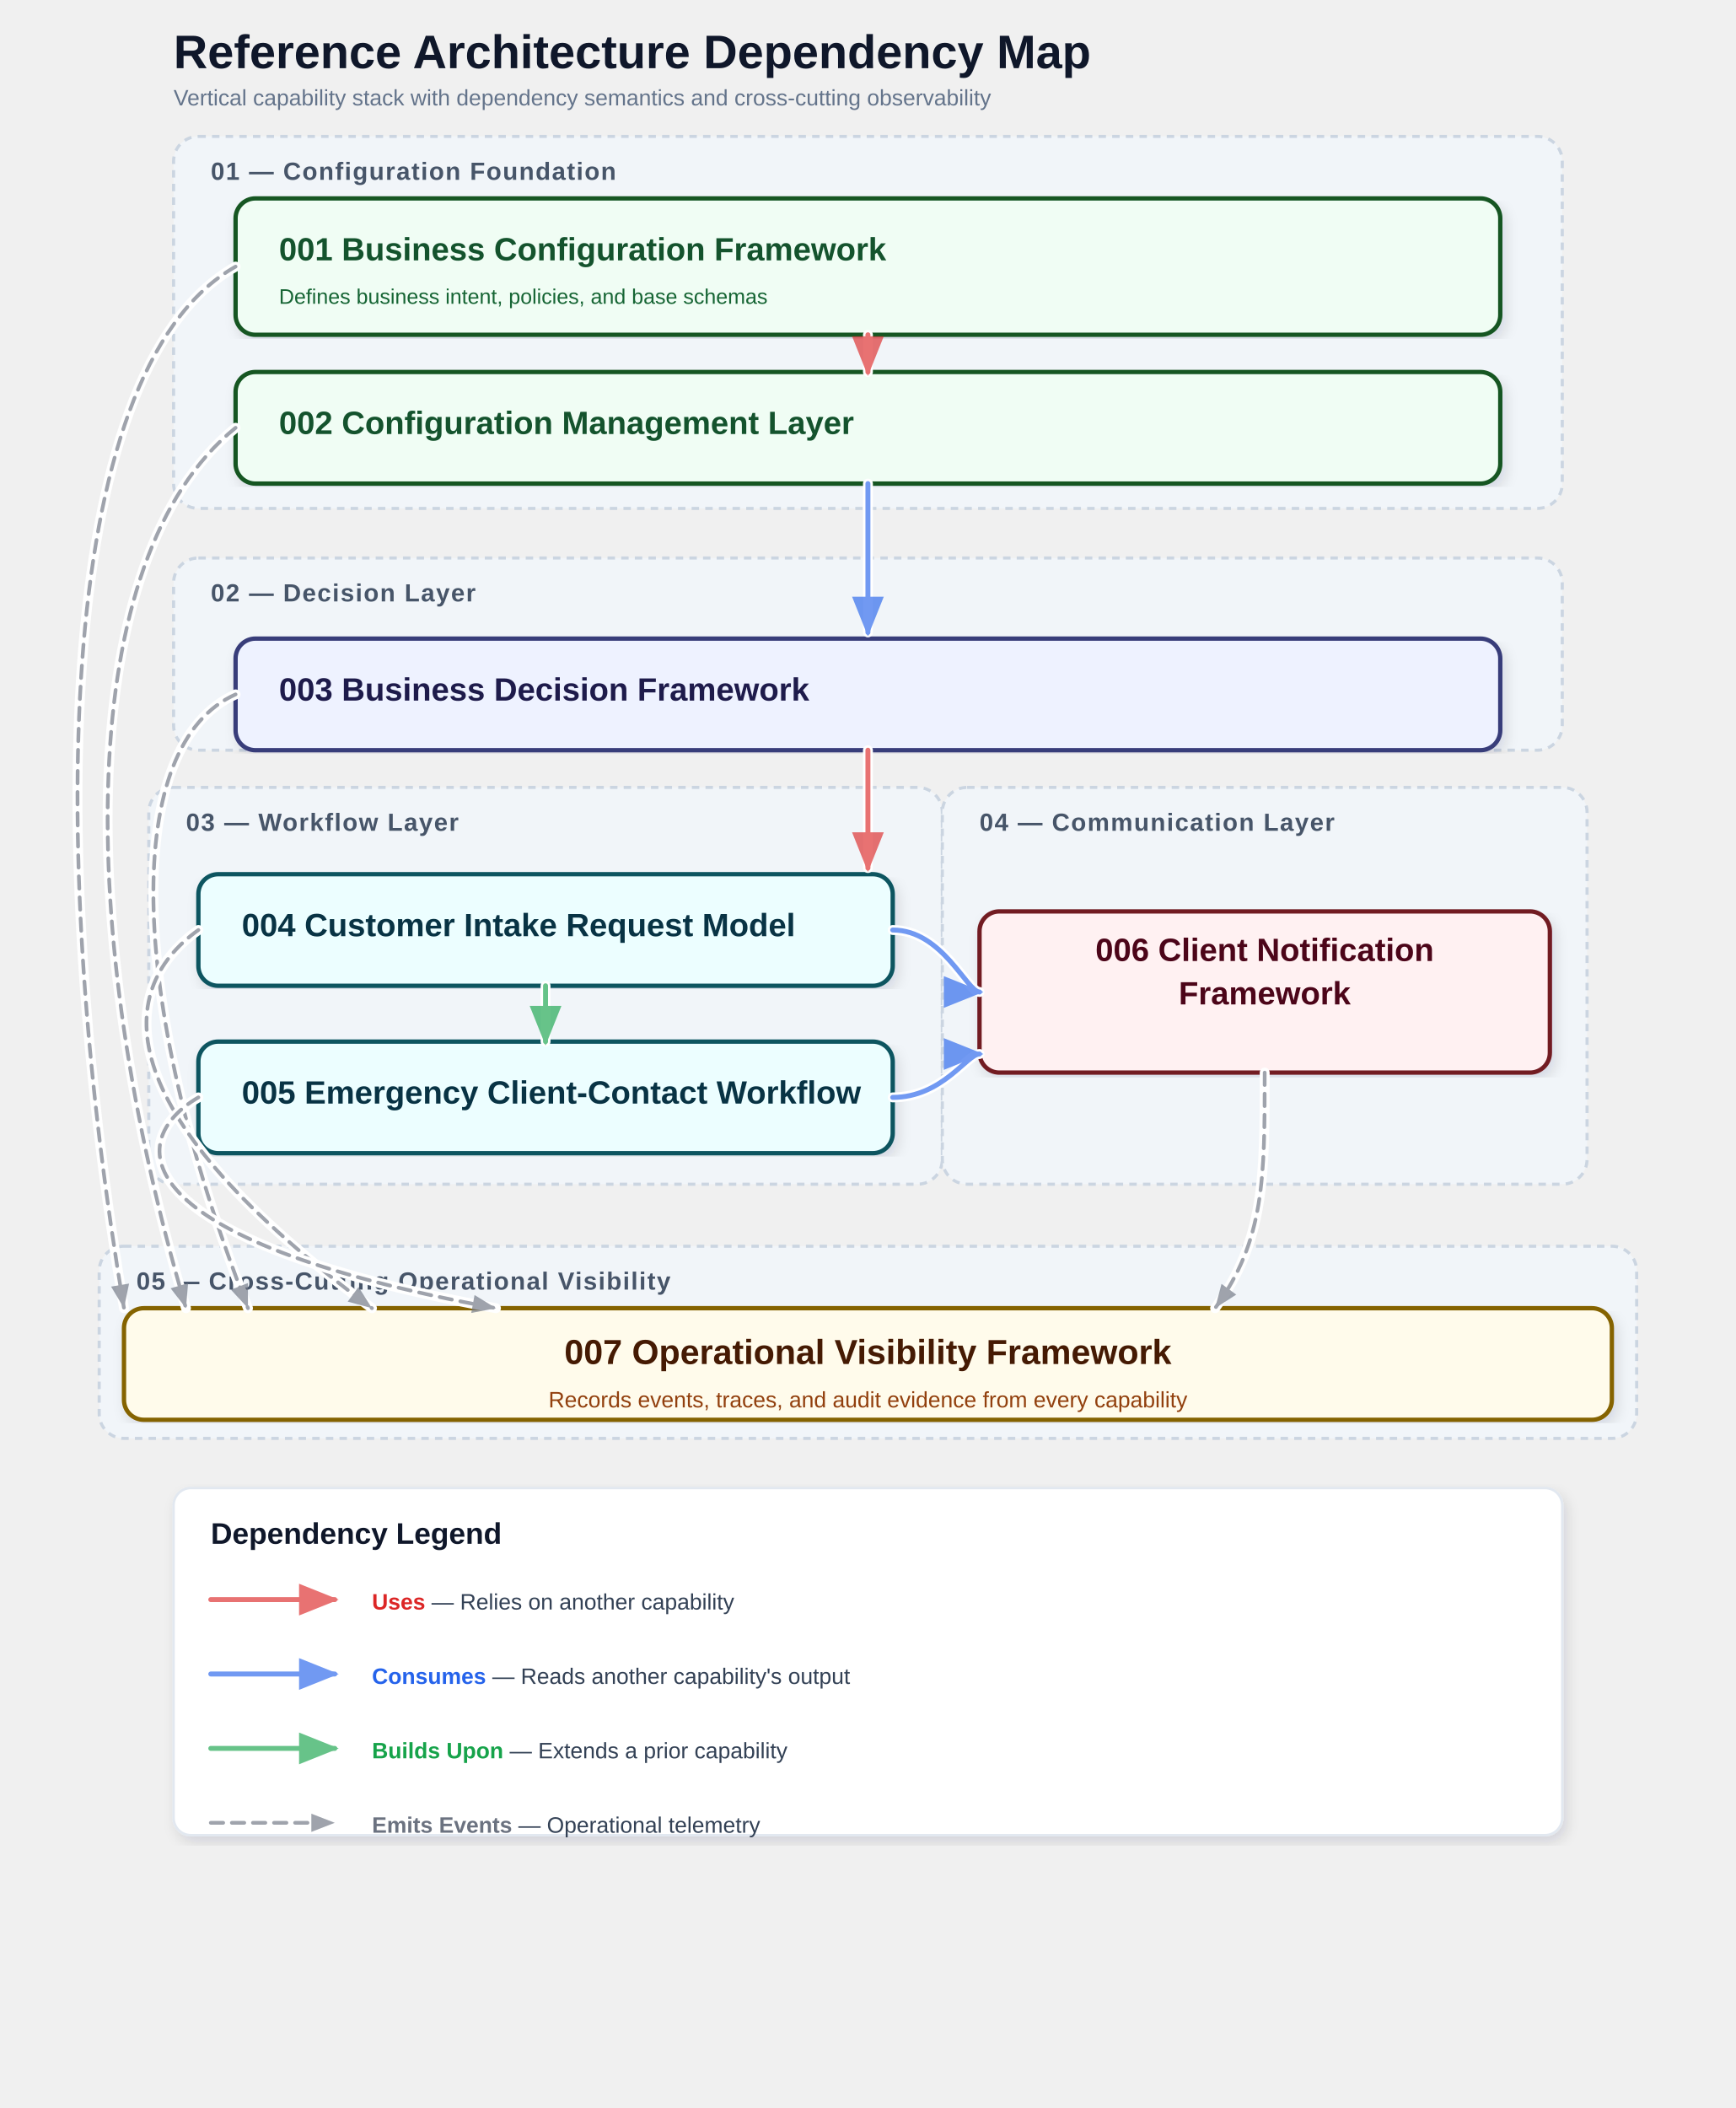
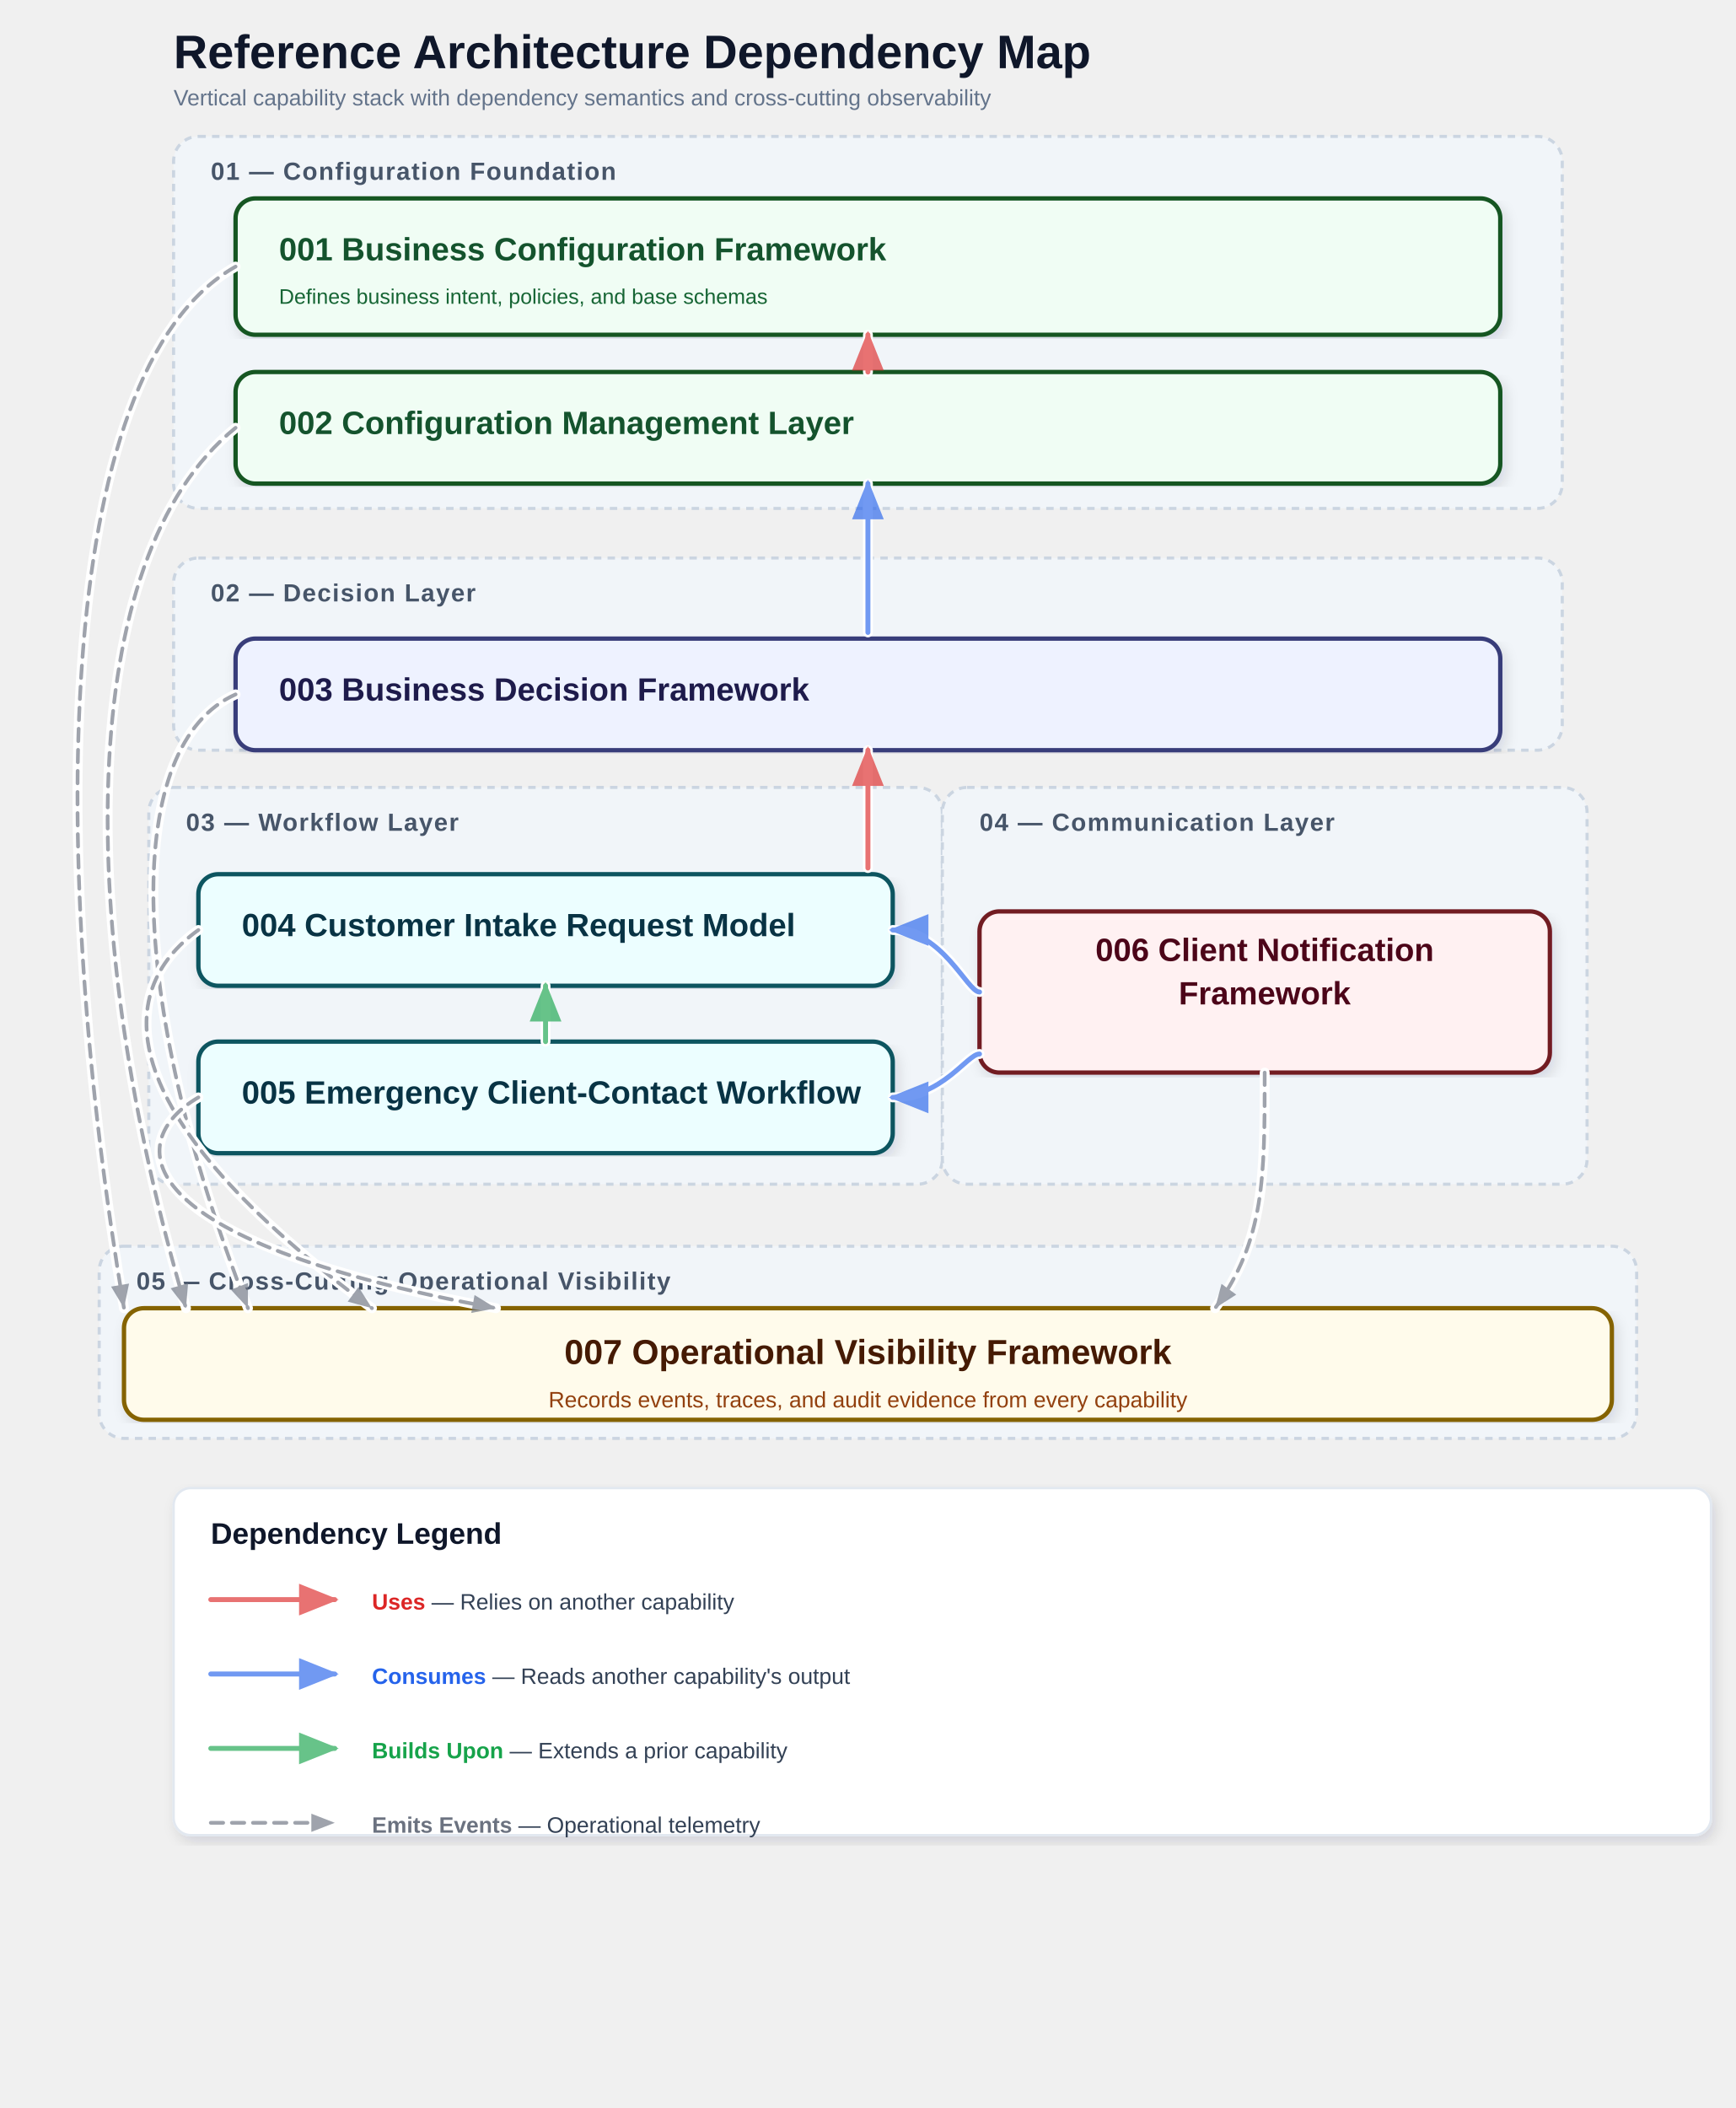
<svg xmlns="http://www.w3.org/2000/svg" id="my-svg" width="100%" viewBox="0 0 1400 1700" style="background-color: #fafafa;" role="graphics-document document" aria-label="Reference Architecture Dependency Map">
  <defs>
    <filter id="softShadow" x="-5%" y="-3%" width="110%" height="106%">
      <feDropShadow dx="3" dy="5" stdDeviation="5" flood-color="#0f172a" flood-opacity="0.12" />
    </filter>
    <marker id="arrowRed" viewBox="0 0 10 10" refX="9" refY="5" markerWidth="8" markerHeight="8" orient="auto-start-reverse">
      <path d="M 0 1 L 10 5 L 0 9 z" fill="#dc2626" />
    </marker>
    <marker id="arrowBlue" viewBox="0 0 10 10" refX="9" refY="5" markerWidth="8" markerHeight="8" orient="auto-start-reverse">
      <path d="M 0 1 L 10 5 L 0 9 z" fill="#2563eb" />
    </marker>
    <marker id="arrowGreen" viewBox="0 0 10 10" refX="9" refY="5" markerWidth="8" markerHeight="8" orient="auto-start-reverse">
      <path d="M 0 1 L 10 5 L 0 9 z" fill="#16a34a" />
    </marker>
    <marker id="arrowGray" viewBox="0 0 10 10" refX="9" refY="5" markerWidth="7" markerHeight="7" orient="auto-start-reverse">
      <path d="M 0 1.5 L 9 5 L 0 8.5 z" fill="#6b7280" />
    </marker>
  </defs>
  <style>
    .title-main { font-family: "trebuchet ms", verdana, arial, sans-serif; font-size: 38px; font-weight: 800; fill: #0f172a; }
    .title-sub { font-family: "trebuchet ms", verdana, arial, sans-serif; font-size: 18px; fill: #64748b; }
    .section-label { font-family: "trebuchet ms", verdana, arial, sans-serif; font-size: 20px; font-weight: 700; fill: #475569; text-transform: uppercase; letter-spacing: 1px; }
    .group-bg { fill: #f1f5f9; stroke: #cbd5e1; stroke-width: 2.5px; stroke-dasharray: 6 5; rx: 20px; ry: 20px; }

    .node-fnd { fill: #f0fdf4; stroke: #155724; stroke-width: 3.5px; rx: 16px; filter: url(#softShadow); }
    .node-fnd-title { font-family: "trebuchet ms", verdana, arial, sans-serif; font-size: 26px; font-weight: 800; fill: #14532d; }
    .node-fnd-sub { font-family: "trebuchet ms", verdana, arial, sans-serif; font-size: 17px; fill: #166534; }

    .node-dec { fill: #eef2ff; stroke: #383d7a; stroke-width: 3.5px; rx: 16px; filter: url(#softShadow); }
    .node-dec-title { font-family: "trebuchet ms", verdana, arial, sans-serif; font-size: 26px; font-weight: 800; fill: #1e1b4b; }

    .node-wrk { fill: #ecfeff; stroke: #0c5460; stroke-width: 3.5px; rx: 16px; filter: url(#softShadow); }
    .node-wrk-title { font-family: "trebuchet ms", verdana, arial, sans-serif; font-size: 26px; font-weight: 800; fill: #083344; }

    .node-com { fill: #fff1f2; stroke: #721c24; stroke-width: 3.5px; rx: 16px; filter: url(#softShadow); }
    .node-com-title { font-family: "trebuchet ms", verdana, arial, sans-serif; font-size: 26px; font-weight: 800; fill: #4c0519; }

    .node-vis { fill: #fffbeb; stroke: #856404; stroke-width: 3.5px; rx: 16px; filter: url(#softShadow); }
    .node-vis-title { font-family: "trebuchet ms", verdana, arial, sans-serif; font-size: 28px; font-weight: 800; fill: #451a03; }
    .node-vis-sub { font-family: "trebuchet ms", verdana, arial, sans-serif; font-size: 18px; fill: #92400e; }

    .conn-uses { fill: none; stroke: #dc2626; stroke-width: 4px; stroke-linecap: round; stroke-linejoin: round; opacity: 0.65; }
    .conn-consumes { fill: none; stroke: #2563eb; stroke-width: 4px; stroke-linecap: round; stroke-linejoin: round; opacity: 0.65; }
    .conn-builds { fill: none; stroke: #16a34a; stroke-width: 4px; stroke-linecap: round; stroke-linejoin: round; opacity: 0.65; }
    .conn-emits { fill: none; stroke: #6b7280; stroke-width: 3px; stroke-dasharray: 10 7; stroke-linecap: round; stroke-linejoin: round; opacity: 0.65; }

    .halo { fill: none; stroke: #ffffff; stroke-width: 8px; stroke-linecap: round; stroke-linejoin: round; }

    .legend-box { fill: #ffffff; stroke: #e2e8f0; stroke-width: 2px; rx: 14px; filter: url(#softShadow); }
    .legend-title { font-family: "trebuchet ms", verdana, arial, sans-serif; font-size: 24px; font-weight: 800; fill: #0f172a; }
    .legend-text { font-family: "trebuchet ms", verdana, arial, sans-serif; font-size: 18px; fill: #334155; }
  </style>
  <text x="140" y="55" class="title-main">Reference Architecture Dependency Map</text>
  <text x="140" y="85" class="title-sub">Vertical capability stack with dependency semantics and cross-cutting observability</text>
  <rect x="140" y="110" width="1120" height="300" class="group-bg" />
  <text x="170" y="145" class="section-label">01 — Configuration Foundation</text>
  <g id="node-001">
    <rect x="190" y="160" width="1020" height="110" class="node-fnd" />
    <text x="225" y="210" class="node-fnd-title">001 Business Configuration Framework</text>
    <text x="225" y="245" class="node-fnd-sub">Defines business intent, policies, and base schemas</text>
  </g>
  <g id="node-002">
    <rect x="190" y="300" width="1020" height="90" class="node-fnd" />
    <text x="225" y="350" class="node-fnd-title">002 Configuration Management Layer</text>
  </g>
  <rect x="140" y="450" width="1120" height="155" class="group-bg" />
  <text x="170" y="485" class="section-label">02 — Decision Layer</text>
  <g id="node-003">
    <rect x="190" y="515" width="1020" height="90" class="node-dec" />
    <text x="225" y="565" class="node-dec-title">003 Business Decision Framework</text>
  </g>
  <rect x="120" y="635" width="640" height="320" class="group-bg" />
  <text x="150" y="670" class="section-label">03 — Workflow Layer</text>
  <g id="node-004">
    <rect x="160" y="705" width="560" height="90" class="node-wrk" />
    <text x="195" y="755" class="node-wrk-title">004 Customer Intake Request Model</text>
  </g>
  <g id="node-005">
    <rect x="160" y="840" width="560" height="90" class="node-wrk" />
    <text x="195" y="890" class="node-wrk-title">005 Emergency Client-Contact Workflow</text>
  </g>
  <rect x="760" y="635" width="520" height="320" class="group-bg" />
  <text x="790" y="670" class="section-label">04 — Communication Layer</text>
  <g id="node-006">
    <rect x="790" y="735" width="460" height="130" class="node-com" />
    <text x="1020" y="775" class="node-com-title" text-anchor="middle">006 Client Notification</text>
    <text x="1020" y="810" class="node-com-title" text-anchor="middle">Framework</text>
  </g>
  <rect x="80" y="1005" width="1240" height="155" class="group-bg" />
  <text x="110" y="1040" class="section-label">05 — Cross-Cutting Operational Visibility</text>
  <g id="node-007">
    <rect x="100" y="1055" width="1200" height="90" class="node-vis" />
    <text x="700" y="1100" class="node-vis-title" text-anchor="middle">007 Operational Visibility Framework</text>
    <text x="700" y="1135" class="node-vis-sub" text-anchor="middle">Records events, traces, and audit evidence from every capability</text>
  </g>
  <g id="legend">
-     <rect x="140" y="1200" width="1120" height="280" class="legend-box" />
+     <rect x="140" y="1200" width="1240" height="280" class="legend-box" />
    <text x="170" y="1245" class="legend-title">Dependency Legend</text>
    <line x1="170" y1="1290" x2="270" y2="1290" class="halo" />
    <line x1="170" y1="1290" x2="270" y2="1290" class="conn-uses" marker-end="url(#arrowRed)" />
    <text x="300" y="1298" class="legend-text">
      <tspan font-weight="700" fill="#dc2626">Uses</tspan> — Relies on another capability</text>
    <line x1="170" y1="1350" x2="270" y2="1350" class="halo" />
    <line x1="170" y1="1350" x2="270" y2="1350" class="conn-consumes" marker-end="url(#arrowBlue)" />
    <text x="300" y="1358" class="legend-text">
      <tspan font-weight="700" fill="#2563eb">Consumes</tspan> — Reads another capability's output</text>
    <line x1="170" y1="1410" x2="270" y2="1410" class="halo" />
    <line x1="170" y1="1410" x2="270" y2="1410" class="conn-builds" marker-end="url(#arrowGreen)" />
    <text x="300" y="1418" class="legend-text">
      <tspan font-weight="700" fill="#16a34a">Builds Upon</tspan> — Extends a prior capability</text>
    <line x1="170" y1="1470" x2="270" y2="1470" class="halo" />
    <line x1="170" y1="1470" x2="270" y2="1470" class="conn-emits" marker-end="url(#arrowGray)" />
    <text x="300" y="1478" class="legend-text">
      <tspan font-weight="700" fill="#6b7280">Emits Events</tspan> — Operational telemetry</text>
  </g>
-   <path d="M 700,270 C 700,280 700,290 700,300" class="halo" />
-   <path d="M 700,270 C 700,280 700,290 700,300" class="conn-uses" marker-end="url(#arrowRed)" />
-   <path d="M 700,390 C 700,430 700,460 700,510" class="halo" />
-   <path d="M 700,390 C 700,430 700,460 700,510" class="conn-consumes" marker-end="url(#arrowBlue)" />
-   <path d="M 700,605 C 700,630 700,650 700,700" class="halo" />
-   <path d="M 700,605 C 700,630 700,650 700,700" class="conn-uses" marker-end="url(#arrowRed)" />
-   <path d="M 440,795 C 440,805 440,815 440,840" class="halo" />
-   <path d="M 440,795 C 440,805 440,815 440,840" class="conn-builds" marker-end="url(#arrowGreen)" />
-   <path d="M 720,750 C 760,750 780,800 790,800" class="halo" />
-   <path d="M 720,750 C 760,750 780,800 790,800" class="conn-consumes" marker-end="url(#arrowBlue)" />
-   <path d="M 720,885 C 760,885 780,850 790,850" class="halo" />
-   <path d="M 720,885 C 760,885 780,850 790,850" class="conn-consumes" marker-end="url(#arrowBlue)" />
+   <path d="M 700,300 C 700,290 700,280 700,270" class="halo" />
+   <path d="M 700,300 C 700,290 700,280 700,270" class="conn-uses" marker-end="url(#arrowRed)" />
+   <path d="M 700,510 C 700,460 700,430 700,390" class="halo" />
+   <path d="M 700,510 C 700,460 700,430 700,390" class="conn-consumes" marker-end="url(#arrowBlue)" />
+   <path d="M 700,700 C 700,650 700,630 700,605" class="halo" />
+   <path d="M 700,700 C 700,650 700,630 700,605" class="conn-uses" marker-end="url(#arrowRed)" />
+   <path d="M 440,840 C 440,815 440,805 440,795" class="halo" />
+   <path d="M 440,840 C 440,815 440,805 440,795" class="conn-builds" marker-end="url(#arrowGreen)" />
+   <path d="M 790,800 C 780,800 760,750 720,750" class="halo" />
+   <path d="M 790,800 C 780,800 760,750 720,750" class="conn-consumes" marker-end="url(#arrowBlue)" />
+   <path d="M 790,850 C 780,850 760,885 720,885" class="halo" />
+   <path d="M 790,850 C 780,850 760,885 720,885" class="conn-consumes" marker-end="url(#arrowBlue)" />
  <path d="M 190,215 C 40,300 40,700 100,1055" class="halo" />
  <path d="M 190,215 C 40,300 40,700 100,1055" class="conn-emits" marker-end="url(#arrowGray)" />
  <path d="M 190,345 C 60,450 60,750 150,1055" class="halo" />
  <path d="M 190,345 C 60,450 60,750 150,1055" class="conn-emits" marker-end="url(#arrowGray)" />
  <path d="M 190,560 C 100,600 100,800 200,1055" class="halo" />
  <path d="M 190,560 C 100,600 100,800 200,1055" class="conn-emits" marker-end="url(#arrowGray)" />
  <path d="M 160,750 C 90,800 90,900 300,1055" class="halo" />
  <path d="M 160,750 C 90,800 90,900 300,1055" class="conn-emits" marker-end="url(#arrowGray)" />
  <path d="M 160,885 C 100,920 100,1000 400,1055" class="halo" />
  <path d="M 160,885 C 100,920 100,1000 400,1055" class="conn-emits" marker-end="url(#arrowGray)" />
  <path d="M 1020,865 C 1020,950 1020,1000 980,1055" class="halo" />
  <path d="M 1020,865 C 1020,950 1020,1000 980,1055" class="conn-emits" marker-end="url(#arrowGray)" />
</svg>
